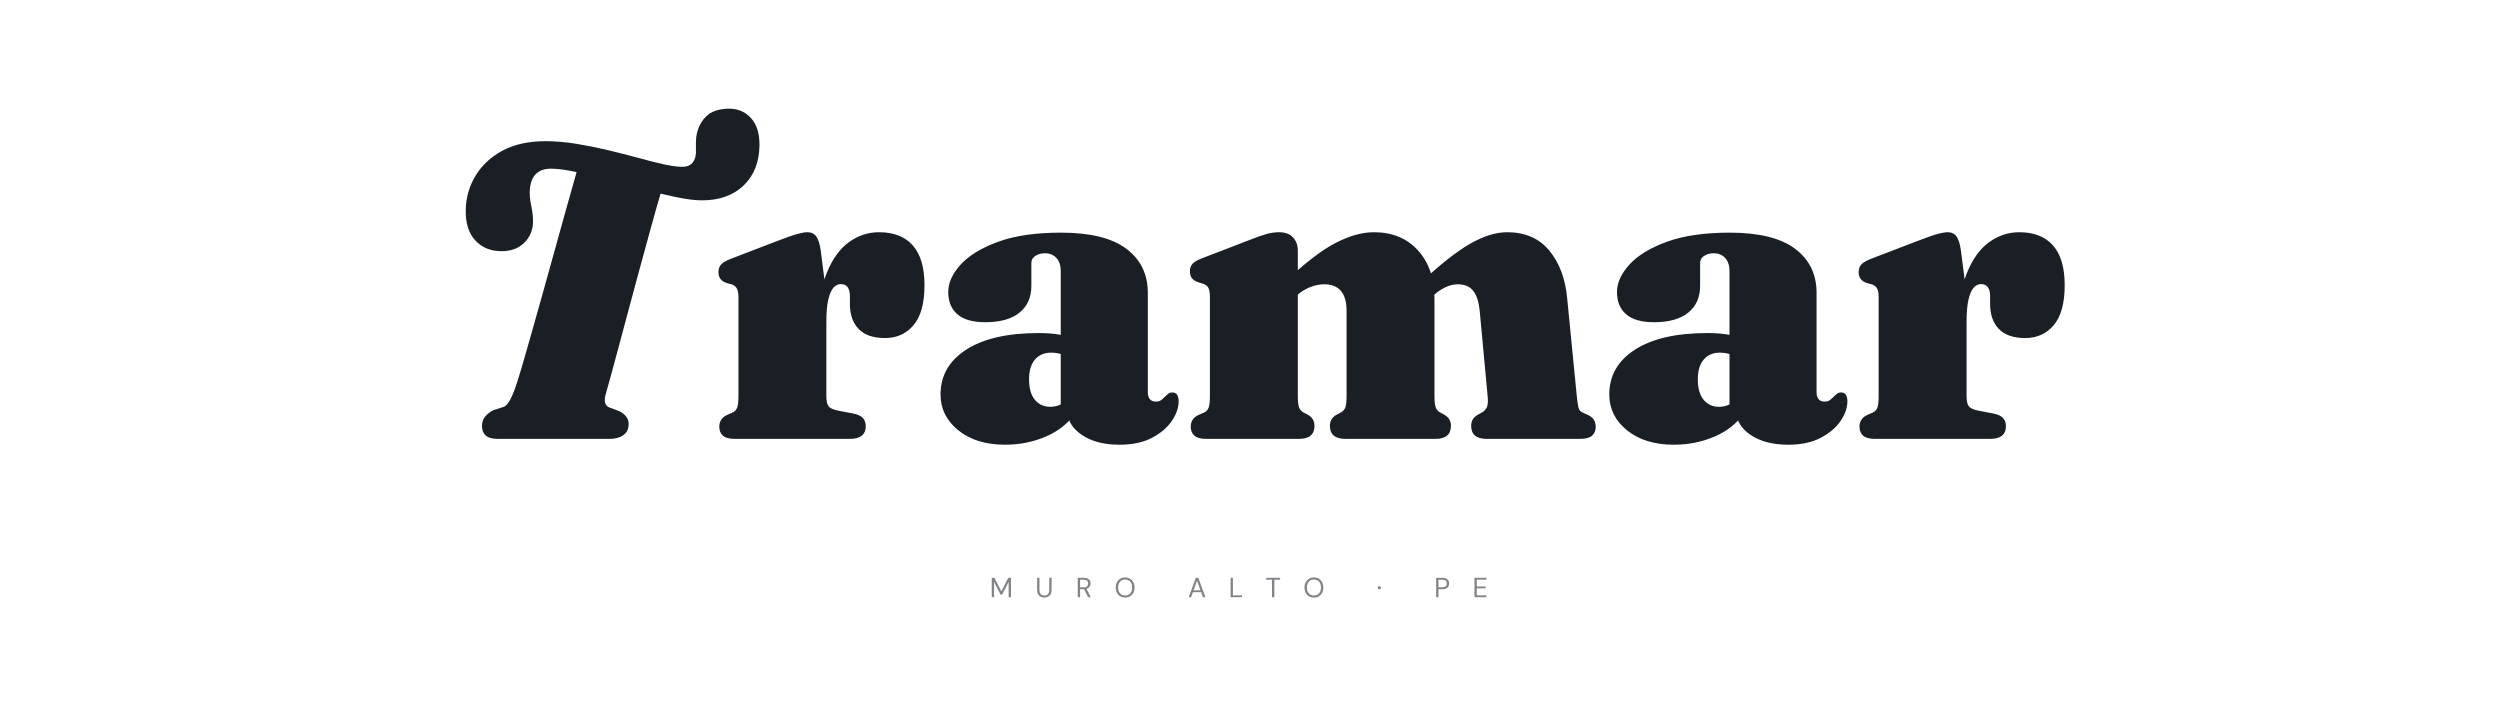
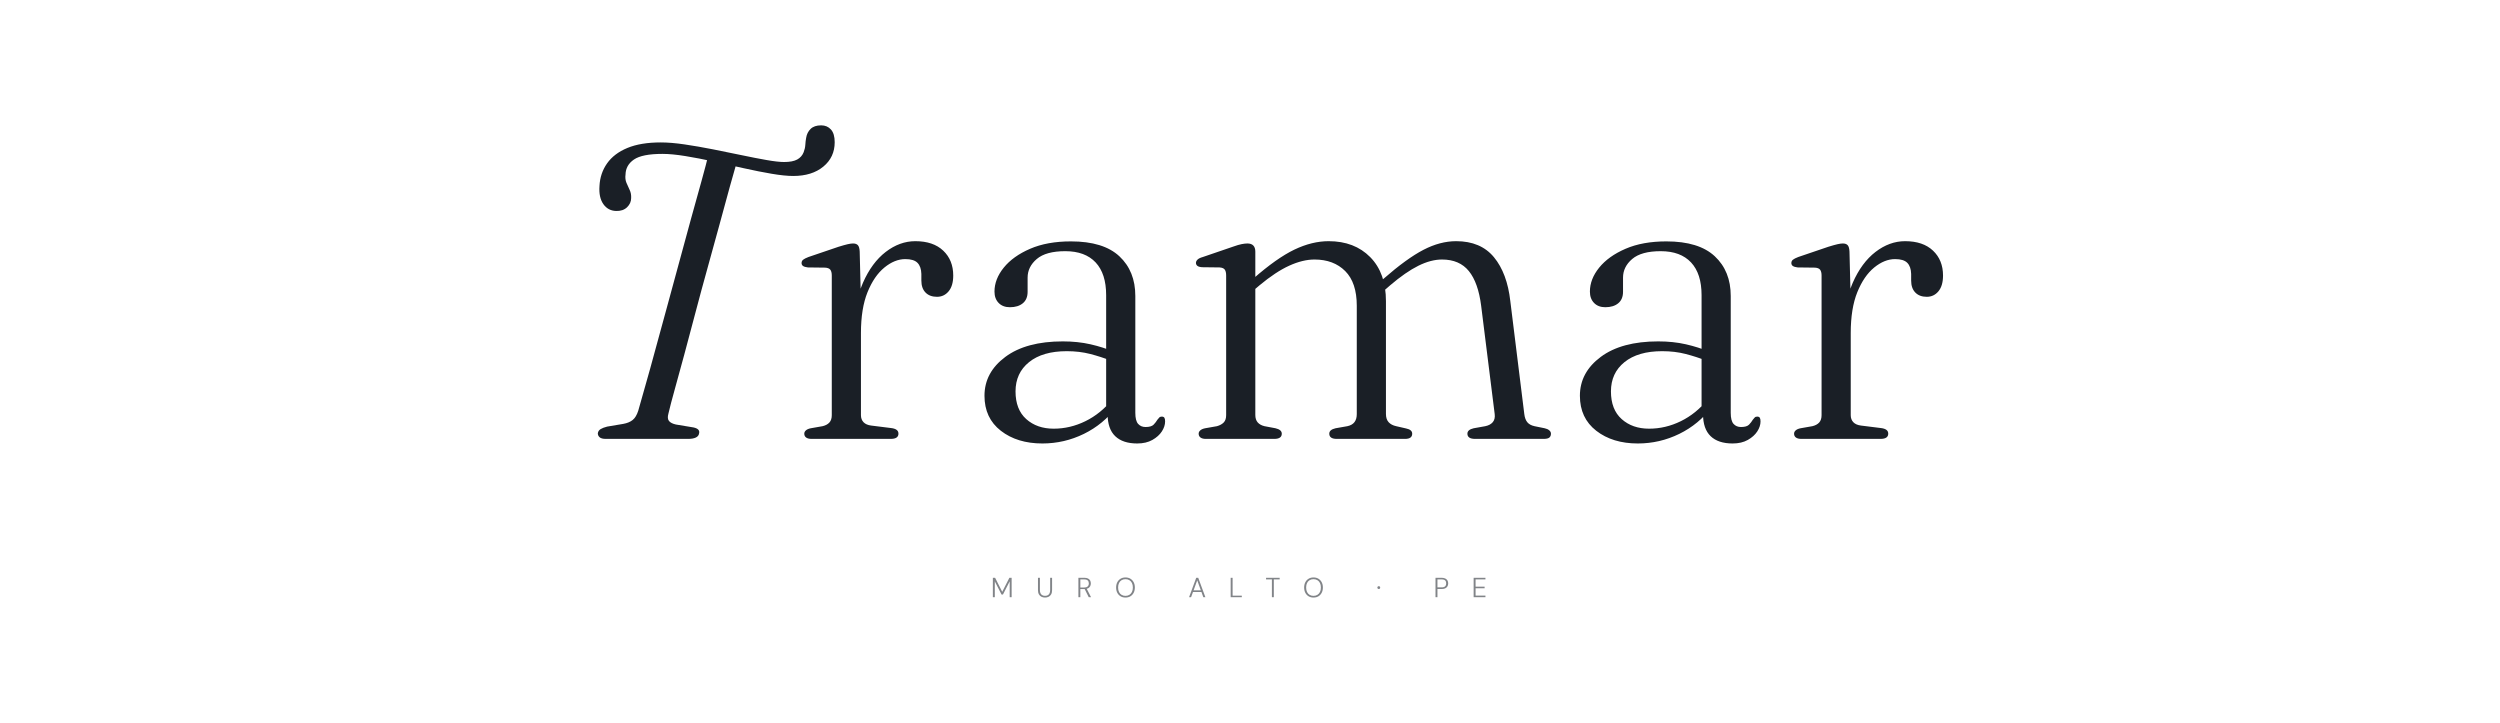
<svg xmlns="http://www.w3.org/2000/svg" viewBox="0 0 900 260" width="900" height="260">
  <g fill="#1A1F26">
-     <g transform="translate(154.99,158.00) scale(0.075)">
-       <path d="M551 -1429Q623 -1429 699.5 -1416.5Q776 -1404 851.5 -1386.0Q927 -1368 994.5 -1349.5Q1062 -1331 1117.5 -1318.5Q1173 -1306 1209 -1306Q1235 -1306 1250.5 -1318.5Q1266 -1331 1272 -1356Q1275 -1373 1274.0 -1394.5Q1273 -1416 1275 -1445Q1282 -1505 1320.0 -1545.0Q1358 -1585 1435 -1585Q1497 -1585 1538.5 -1539.5Q1580 -1494 1579 -1408Q1577 -1287 1502.5 -1216.0Q1428 -1145 1303 -1145Q1253 -1145 1178.5 -1160.5Q1104 -1176 1019.5 -1198.5Q935 -1221 851.5 -1243.5Q768 -1266 696.5 -1281.5Q625 -1297 578 -1297Q529 -1297 503.0 -1268.5Q477 -1240 476 -1183Q476 -1158 480.0 -1137.0Q484 -1116 488.0 -1094.0Q492 -1072 492 -1042Q491 -982 450.0 -941.5Q409 -901 341 -901Q262 -901 214.5 -953.0Q167 -1005 169 -1099Q171 -1189 216.5 -1264.0Q262 -1339 346.5 -1384.0Q431 -1429 551 -1429ZM843 -222Q833 -189 838.0 -173.0Q843 -157 858 -151L906 -133Q951 -110 951 -72Q951 -36 925.5 -18.0Q900 0 860 0H324Q282 0 264.5 -16.5Q247 -33 247 -61Q247 -89 262.5 -107.5Q278 -126 302 -138L352 -154Q365 -159 378.5 -181.5Q392 -204 407 -246Q418 -277 438.0 -344.5Q458 -412 483.5 -503.0Q509 -594 538.0 -696.5Q567 -799 595.0 -901.5Q623 -1004 648.5 -1094.0Q674 -1184 692.5 -1250.0Q711 -1316 719 -1344L1133 -1265Q1121 -1234 1101.5 -1168.0Q1082 -1102 1058.0 -1014.5Q1034 -927 1007.0 -828.0Q980 -729 954.0 -632.0Q928 -535 905.5 -450.5Q883 -366 866.5 -306.0Q850 -246 843 -222Z" />
+     <g transform="translate(198.04,158.00) scale(0.075)">
+       <path d="M531 -1423Q581 -1423 645.5 -1413.5Q710 -1404 781.0 -1390.0Q852 -1376 918.5 -1362.0Q985 -1348 1039.0 -1338.5Q1093 -1329 1123 -1329Q1164 -1329 1186.0 -1341.0Q1208 -1353 1217 -1376Q1224 -1394 1225.0 -1411.5Q1226 -1429 1229 -1445Q1233 -1471 1250.5 -1488.0Q1268 -1505 1301 -1505Q1330 -1505 1348.0 -1485.0Q1366 -1465 1366 -1424Q1366 -1352 1311.5 -1307.0Q1257 -1262 1167 -1262Q1126 -1262 1064.0 -1272.5Q1002 -1283 930.5 -1299.0Q859 -1315 786.5 -1331.0Q714 -1347 649.5 -1357.5Q585 -1368 539 -1368Q442 -1368 402.5 -1341.0Q363 -1314 362 -1269Q359 -1247 366.5 -1229.0Q374 -1211 382.0 -1194.5Q390 -1178 389 -1156Q389 -1131 369.5 -1112.0Q350 -1093 317 -1094Q278 -1095 255.5 -1127.0Q233 -1159 237 -1214Q240 -1275 273.5 -1322.5Q307 -1370 371.0 -1396.5Q435 -1423 531 -1423ZM568 -122Q561 -97 571.0 -85.5Q581 -74 604 -69L688 -55Q721 -48 715 -26Q713 -13 699.5 -6.5Q686 0 663 0H267Q247 0 238.0 -7.5Q229 -15 229 -27Q231 -40 242.5 -47.0Q254 -54 274 -59L351 -72Q379 -77 396.0 -90.5Q413 -104 423 -135Q436 -182 458.0 -258.5Q480 -335 506.0 -431.5Q532 -528 561.5 -634.5Q591 -741 620.0 -849.5Q649 -958 676.5 -1057.0Q704 -1156 726.5 -1237.0Q749 -1318 762 -1372L901 -1346Q885 -1292 862.5 -1210.0Q840 -1128 813.0 -1028.5Q786 -929 756.0 -821.5Q726 -714 698.0 -607.5Q670 -501 644.5 -406.5Q619 -312 598.5 -238.5Q578 -165 568 -122Z" />
    </g>
-     <g transform="translate(154.99,158.00) scale(0.075)">
-       <path d="M1862 -546Q1862 -698 1902.0 -797.0Q1942 -896 2008.0 -944.0Q2074 -992 2153 -992Q2259 -992 2315.0 -928.5Q2371 -865 2371 -738Q2371 -608 2318.5 -546.0Q2266 -484 2182 -484Q2097 -484 2055.0 -527.5Q2013 -571 2013 -648V-690Q2012 -715 2001.5 -729.0Q1991 -743 1969 -743Q1949 -743 1933.5 -725.0Q1918 -707 1909.0 -667.5Q1900 -628 1900 -561ZM1873 -904 1900 -692V-206Q1900 -172 1910.0 -157.5Q1920 -143 1955 -136L2032 -121Q2061 -115 2075.0 -100.5Q2089 -86 2089 -60Q2089 -31 2070.0 -15.5Q2051 0 2013 0H1461Q1421 0 1403.5 -15.5Q1386 -31 1386 -59Q1386 -78 1396.0 -93.0Q1406 -108 1428 -117L1451 -127Q1466 -134 1472.0 -150.5Q1478 -167 1478 -206V-679Q1478 -710 1469.5 -723.5Q1461 -737 1444 -742L1422 -748Q1401 -755 1391.5 -768.0Q1382 -781 1382 -800Q1382 -824 1395.5 -838.0Q1409 -852 1443 -865L1662 -949Q1732 -976 1762.0 -984.0Q1792 -992 1809 -992Q1837 -992 1851.5 -972.0Q1866 -952 1873 -904Z M3057 -136V-159H3025V-807Q3025 -845 3004.5 -868.0Q2984 -891 2949 -891Q2923 -891 2903.5 -878.5Q2884 -866 2884 -844V-735Q2884 -652 2827.0 -606.0Q2770 -560 2663 -560Q2573 -560 2529.0 -598.0Q2485 -636 2485 -705Q2485 -771 2544.5 -836.5Q2604 -902 2724.0 -946.0Q2844 -990 3026 -990Q3237 -990 3340.0 -912.5Q3443 -835 3443 -701V-223Q3443 -203 3452.5 -191.0Q3462 -179 3482 -179Q3499 -179 3509.5 -188.0Q3520 -197 3529 -206Q3536 -213 3543.0 -218.0Q3550 -223 3560 -223Q3577 -223 3584.0 -211.0Q3591 -199 3591 -180Q3591 -136 3559.5 -88.0Q3528 -40 3464.5 -6.0Q3401 28 3307 28Q3196 28 3126.5 -19.0Q3057 -66 3057 -136ZM2448 -213Q2448 -349 2571.5 -428.5Q2695 -508 2919 -508Q2978 -508 3021.5 -500.0Q3065 -492 3093 -477L3059 -392Q3038 -404 3019.5 -409.0Q3001 -414 2979 -414Q2930 -414 2901.5 -381.0Q2873 -348 2873 -286Q2873 -221 2901.0 -187.5Q2929 -154 2975 -154Q3004 -154 3029.5 -167.5Q3055 -181 3068 -199L3092 -121Q3044 -50 2953.0 -11.0Q2862 28 2758 28Q2619 28 2533.5 -41.0Q2448 -110 2448 -213Z M4163 -904V-206Q4163 -167 4169.0 -151.0Q4175 -135 4190 -127L4211 -116Q4243 -98 4243 -63Q4243 0 4168 0H3723Q3684 0 3666.5 -15.5Q3649 -31 3649 -59Q3649 -78 3659.0 -93.0Q3669 -108 3691 -117L3714 -127Q3729 -134 3735.0 -150.5Q3741 -167 3741 -206V-682Q3741 -714 3732.5 -727.0Q3724 -740 3707 -745L3685 -752Q3664 -759 3654.5 -771.5Q3645 -784 3645 -804Q3645 -827 3658.0 -841.0Q3671 -855 3706 -868L3932 -955Q3982 -975 4013.0 -983.5Q4044 -992 4073 -992Q4117 -992 4140.0 -967.0Q4163 -942 4163 -904ZM4127 -660 4068 -723 4099 -751Q4239 -885 4340.5 -938.5Q4442 -992 4528 -992Q4661 -992 4740.0 -904.5Q4819 -817 4819 -674V-206Q4819 -167 4825.0 -151.0Q4831 -135 4846 -127L4866 -116Q4898 -98 4898 -63Q4898 0 4823 0H4392Q4317 0 4317 -63Q4317 -98 4349 -116L4370 -127Q4385 -135 4391.0 -151.0Q4397 -167 4397 -206V-615Q4397 -678 4370.0 -710.0Q4343 -742 4290 -742Q4257 -742 4223.5 -729.0Q4190 -716 4162 -692ZM4783 -660 4724 -723 4754 -751Q4892 -880 4989.0 -936.0Q5086 -992 5168 -992Q5297 -992 5370.0 -904.0Q5443 -816 5456 -674L5502 -206Q5506 -167 5510.0 -150.5Q5514 -134 5529 -127L5551 -117Q5573 -108 5583.0 -93.0Q5593 -78 5593 -59Q5593 -31 5575.5 -15.5Q5558 0 5518 0H5070Q4995 0 4995 -63Q4995 -98 5027 -116L5047 -127Q5062 -135 5070.0 -151.0Q5078 -167 5074 -206L5036 -615Q5030 -678 5005.5 -710.0Q4981 -742 4930 -742Q4902 -742 4873.0 -728.5Q4844 -715 4818 -692Z M6267 -136V-159H6235V-807Q6235 -845 6214.5 -868.0Q6194 -891 6159 -891Q6133 -891 6113.5 -878.5Q6094 -866 6094 -844V-735Q6094 -652 6037.0 -606.0Q5980 -560 5873 -560Q5783 -560 5739.0 -598.0Q5695 -636 5695 -705Q5695 -771 5754.5 -836.5Q5814 -902 5934.0 -946.0Q6054 -990 6236 -990Q6447 -990 6550.0 -912.5Q6653 -835 6653 -701V-223Q6653 -203 6662.5 -191.0Q6672 -179 6692 -179Q6709 -179 6719.5 -188.0Q6730 -197 6739 -206Q6746 -213 6753.0 -218.0Q6760 -223 6770 -223Q6787 -223 6794.0 -211.0Q6801 -199 6801 -180Q6801 -136 6769.5 -88.0Q6738 -40 6674.5 -6.0Q6611 28 6517 28Q6406 28 6336.5 -19.0Q6267 -66 6267 -136ZM5658 -213Q5658 -349 5781.5 -428.5Q5905 -508 6129 -508Q6188 -508 6231.5 -500.0Q6275 -492 6303 -477L6269 -392Q6248 -404 6229.5 -409.0Q6211 -414 6189 -414Q6140 -414 6111.5 -381.0Q6083 -348 6083 -286Q6083 -221 6111.0 -187.5Q6139 -154 6185 -154Q6214 -154 6239.5 -167.5Q6265 -181 6278 -199L6302 -121Q6254 -50 6163.0 -11.0Q6072 28 5968 28Q5829 28 5743.5 -41.0Q5658 -110 5658 -213Z M7335 -546Q7335 -698 7375.0 -797.0Q7415 -896 7481.0 -944.0Q7547 -992 7626 -992Q7732 -992 7788.0 -928.5Q7844 -865 7844 -738Q7844 -608 7791.5 -546.0Q7739 -484 7655 -484Q7570 -484 7528.0 -527.5Q7486 -571 7486 -648V-690Q7485 -715 7474.5 -729.0Q7464 -743 7442 -743Q7422 -743 7406.5 -725.0Q7391 -707 7382.0 -667.5Q7373 -628 7373 -561ZM7346 -904 7373 -692V-206Q7373 -172 7383.0 -157.5Q7393 -143 7428 -136L7505 -121Q7534 -115 7548.0 -100.5Q7562 -86 7562 -60Q7562 -31 7543.0 -15.5Q7524 0 7486 0H6934Q6894 0 6876.5 -15.5Q6859 -31 6859 -59Q6859 -78 6869.0 -93.0Q6879 -108 6901 -117L6924 -127Q6939 -134 6945.0 -150.5Q6951 -167 6951 -206V-679Q6951 -710 6942.5 -723.5Q6934 -737 6917 -742L6895 -748Q6874 -755 6864.5 -768.0Q6855 -781 6855 -800Q6855 -824 6868.5 -838.0Q6882 -852 6916 -865L7135 -949Q7205 -976 7235.0 -984.0Q7265 -992 7282 -992Q7310 -992 7324.5 -972.0Q7339 -952 7346 -904Z" />
+     <g transform="translate(198.04,158.00) scale(0.075)">
+       <path d="M1459 -513Q1459 -652 1501.5 -749.0Q1544 -846 1611.0 -897.5Q1678 -949 1753 -949Q1839 -949 1887.0 -903.5Q1935 -858 1935 -784Q1935 -735 1913.0 -708.5Q1891 -682 1857 -682Q1822 -682 1802.0 -702.5Q1782 -723 1782 -760V-792Q1781 -827 1763.5 -845.0Q1746 -863 1705 -863Q1654 -863 1604.5 -822.5Q1555 -782 1523.5 -704.0Q1492 -626 1492 -508ZM1486 -899 1492 -656V-114Q1492 -93 1504.5 -80.0Q1517 -67 1541 -64L1637 -52Q1654 -50 1663.0 -43.5Q1672 -37 1672 -25Q1672 -13 1663.0 -6.5Q1654 0 1635 0H1255Q1238 0 1229.0 -6.5Q1220 -13 1220 -25Q1220 -34 1228.0 -41.0Q1236 -48 1251 -51L1308 -61Q1329 -66 1340.5 -78.5Q1352 -91 1352 -114V-784Q1352 -803 1345.0 -812.0Q1338 -821 1320 -822L1237 -823Q1221 -825 1214.0 -830.0Q1207 -835 1207 -844Q1207 -854 1214.5 -860.0Q1222 -866 1240 -873L1384 -922Q1413 -931 1428.5 -934.5Q1444 -938 1454 -938Q1470 -938 1477.5 -929.5Q1485 -921 1486 -899Z M2676 -119V-137L2669 -145V-690Q2669 -793 2618.5 -847.0Q2568 -901 2473 -901Q2380 -901 2336.0 -863.5Q2292 -826 2292 -774V-706Q2292 -670 2269.0 -651.0Q2246 -632 2207 -632Q2173 -632 2153.0 -652.5Q2133 -673 2133 -707Q2133 -767 2177.5 -822.0Q2222 -877 2304.0 -912.5Q2386 -948 2500 -948Q2656 -948 2732.5 -876.5Q2809 -805 2809 -686V-125Q2809 -87 2822.5 -72.0Q2836 -57 2858 -57Q2886 -57 2897.0 -68.5Q2908 -80 2915 -92Q2920 -98 2924.0 -102.5Q2928 -107 2936 -107Q2945 -107 2948.5 -101.5Q2952 -96 2952 -84Q2952 -60 2936.5 -36.0Q2921 -12 2891.0 5.0Q2861 22 2818 22Q2749 22 2712.5 -13.0Q2676 -48 2676 -119ZM2085 -207Q2085 -319 2185.0 -393.5Q2285 -468 2461 -468Q2533 -468 2594.0 -454.0Q2655 -440 2704 -419L2693 -375Q2645 -394 2593.0 -407.5Q2541 -421 2480 -421Q2364 -421 2299.0 -368.5Q2234 -316 2234 -228Q2234 -141 2285.5 -95.0Q2337 -49 2417 -49Q2496 -49 2569.5 -85.0Q2643 -121 2699 -190L2719 -154Q2656 -70 2562.0 -24.0Q2468 22 2363 22Q2242 22 2163.5 -39.0Q2085 -100 2085 -207Z M3385 -899V-115Q3385 -92 3396.5 -79.0Q3408 -66 3429 -61L3482 -51Q3512 -44 3512 -25Q3512 0 3476 0H3147Q3131 0 3122.0 -6.5Q3113 -13 3113 -25Q3113 -34 3121.0 -41.0Q3129 -48 3144 -51L3201 -61Q3222 -67 3233.5 -79.0Q3245 -91 3245 -114V-784Q3245 -804 3238.0 -813.0Q3231 -822 3213 -823L3130 -824Q3114 -825 3107.0 -830.5Q3100 -836 3100 -845Q3100 -853 3107.5 -860.5Q3115 -868 3133 -873L3279 -923Q3304 -932 3320.0 -935.0Q3336 -938 3347 -938Q3366 -938 3375.5 -928.0Q3385 -918 3385 -899ZM3358 -697 3327 -729 3375 -769Q3488 -868 3572.5 -908.5Q3657 -949 3737 -949Q3861 -949 3936.5 -872.5Q4012 -796 4012 -661V-120Q4012 -94 4025.0 -80.0Q4038 -66 4061 -61L4109 -50Q4138 -44 4138 -25Q4138 0 4104 0H3776Q3740 0 3740 -25Q3740 -44 3770 -51L3827 -61Q3850 -66 3861.0 -80.5Q3872 -95 3872 -119V-639Q3872 -750 3816.5 -805.5Q3761 -861 3669 -861Q3613 -861 3548.0 -831.5Q3483 -802 3405 -737ZM3986 -697 3953 -729 4001 -769Q4112 -866 4192.0 -907.5Q4272 -949 4349 -949Q4467 -949 4530.5 -872.0Q4594 -795 4609 -661L4676 -120Q4679 -94 4690.5 -80.0Q4702 -66 4725 -61L4774 -51Q4788 -48 4796.0 -41.0Q4804 -34 4804 -25Q4804 -13 4796.5 -6.5Q4789 0 4769 0H4440Q4403 0 4403 -25Q4403 -44 4433 -51L4489 -61Q4513 -66 4525.0 -80.5Q4537 -95 4534 -119L4469 -639Q4455 -750 4410.0 -805.5Q4365 -861 4281 -861Q4228 -861 4167.5 -831.0Q4107 -801 4032 -737Z M5534 -119V-137L5527 -145V-690Q5527 -793 5476.5 -847.0Q5426 -901 5331 -901Q5238 -901 5194.0 -863.5Q5150 -826 5150 -774V-706Q5150 -670 5127.0 -651.0Q5104 -632 5065 -632Q5031 -632 5011.0 -652.5Q4991 -673 4991 -707Q4991 -767 5035.5 -822.0Q5080 -877 5162.0 -912.5Q5244 -948 5358 -948Q5514 -948 5590.5 -876.5Q5667 -805 5667 -686V-125Q5667 -87 5680.5 -72.0Q5694 -57 5716 -57Q5744 -57 5755.0 -68.5Q5766 -80 5773 -92Q5778 -98 5782.0 -102.5Q5786 -107 5794 -107Q5803 -107 5806.5 -101.5Q5810 -96 5810 -84Q5810 -60 5794.5 -36.0Q5779 -12 5749.0 5.0Q5719 22 5676 22Q5607 22 5570.5 -13.0Q5534 -48 5534 -119ZM4943 -207Q4943 -319 5043.0 -393.5Q5143 -468 5319 -468Q5391 -468 5452.0 -454.0Q5513 -440 5562 -419L5551 -375Q5503 -394 5451.0 -407.5Q5399 -421 5338 -421Q5222 -421 5157.0 -368.5Q5092 -316 5092 -228Q5092 -141 5143.5 -95.0Q5195 -49 5275 -49Q5354 -49 5427.5 -85.0Q5501 -121 5557 -190L5577 -154Q5514 -70 5420.0 -24.0Q5326 22 5221 22Q5100 22 5021.5 -39.0Q4943 -100 4943 -207Z M6210 -513Q6210 -652 6252.5 -749.0Q6295 -846 6362.0 -897.5Q6429 -949 6504 -949Q6590 -949 6638.0 -903.5Q6686 -858 6686 -784Q6686 -735 6664.0 -708.5Q6642 -682 6608 -682Q6573 -682 6553.0 -702.5Q6533 -723 6533 -760V-792Q6532 -827 6514.5 -845.0Q6497 -863 6456 -863Q6405 -863 6355.5 -822.5Q6306 -782 6274.5 -704.0Q6243 -626 6243 -508ZM6237 -899 6243 -656V-114Q6243 -93 6255.5 -80.0Q6268 -67 6292 -64L6388 -52Q6405 -50 6414.0 -43.5Q6423 -37 6423 -25Q6423 -13 6414.0 -6.5Q6405 0 6386 0H6006Q5989 0 5980.0 -6.5Q5971 -13 5971 -25Q5971 -34 5979.0 -41.0Q5987 -48 6002 -51L6059 -61Q6080 -66 6091.5 -78.5Q6103 -91 6103 -114V-784Q6103 -803 6096.0 -812.0Q6089 -821 6071 -822L5988 -823Q5972 -825 5965.0 -830.0Q5958 -835 5958 -844Q5958 -854 5965.5 -860.0Q5973 -866 5991 -873L6135 -922Q6164 -931 6179.5 -934.5Q6195 -938 6205 -938Q6221 -938 6228.5 -929.5Q6236 -921 6237 -899Z" />
    </g>
  </g>
  <g fill="#1A1F26" opacity="0.55">
-     <g transform="translate(356.28,215.00) scale(0.01)">
-       <path d="M75 0V-700H173L420 -211L668 -700H767V0H683V-550L452 -98H389L159 -548V0Z M1968.0 12Q1896.0 12 1837.5 -17.0Q1779.0 -46 1744.0 -105.5Q1709.0 -165 1709.0 -258V-700H1793.0V-257Q1793.0 -189 1815.5 -146.0Q1838.0 -103 1878.0 -83.0Q1918.0 -63 1970.0 -63Q2023.0 -63 2062.0 -83.0Q2101.0 -103 2123.0 -146.0Q2145.0 -189 2145.0 -257V-700H2229.0V-258Q2229.0 -165 2194.0 -105.5Q2159.0 -46 2100.0 -17.0Q2041.0 12 1968.0 12Z M3171.0 0V-700H3397.0Q3479.0 -700 3531.0 -672.5Q3583.0 -645 3608.0 -599.0Q3633.0 -553 3633.0 -495Q3633.0 -439 3607.5 -392.0Q3582.0 -345 3529.0 -317.0Q3476.0 -289 3393.0 -289H3255.0V0ZM3541.0 0 3387.0 -313H3481.0L3640.0 0ZM3255.0 -355H3391.0Q3471.0 -355 3508.5 -394.0Q3546.0 -433 3546.0 -494Q3546.0 -556 3509.5 -592.5Q3473.0 -629 3390.0 -629H3255.0Z M4877.0 12Q4776.0 12 4699.5 -33.5Q4623.0 -79 4580.5 -160.5Q4538.0 -242 4538.0 -350Q4538.0 -457 4580.5 -538.5Q4623.0 -620 4699.5 -666.0Q4776.0 -712 4877.0 -712Q4980.0 -712 5056.0 -666.0Q5132.0 -620 5174.5 -538.5Q5217.0 -457 5217.0 -350Q5217.0 -242 5174.5 -160.5Q5132.0 -79 5056.0 -33.5Q4980.0 12 4877.0 12ZM4877.0 -62Q4953.0 -62 5010.5 -96.5Q5068.0 -131 5099.5 -195.5Q5131.0 -260 5131.0 -350Q5131.0 -440 5099.5 -504.5Q5068.0 -569 5010.5 -603.0Q4953.0 -637 4877.0 -637Q4802.0 -637 4744.5 -603.0Q4687.0 -569 4655.5 -504.5Q4624.0 -440 4624.0 -350Q4624.0 -260 4655.5 -195.5Q4687.0 -131 4744.5 -96.5Q4802.0 -62 4877.0 -62Z M7164.0 0 7422.0 -700H7511.0L7768.0 0H7679.0L7466.0 -595L7252.0 0ZM7282.0 -180 7306.0 -248H7623.0L7647.0 -180Z M8673.0 0V-700H8757.0V-67H9083.0V0Z M10164.0 0V-631H9955.0V-700H10457.0V-631H10248.0V0Z M11673.0 12Q11572.0 12 11495.5 -33.5Q11419.0 -79 11376.5 -160.5Q11334.0 -242 11334.0 -350Q11334.0 -457 11376.5 -538.5Q11419.0 -620 11495.5 -666.0Q11572.0 -712 11673.0 -712Q11776.0 -712 11852.0 -666.0Q11928.0 -620 11970.5 -538.5Q12013.0 -457 12013.0 -350Q12013.0 -242 11970.5 -160.5Q11928.0 -79 11852.0 -33.5Q11776.0 12 11673.0 12ZM11673.0 -62Q11749.0 -62 11806.5 -96.5Q11864.0 -131 11895.5 -195.5Q11927.0 -260 11927.0 -350Q11927.0 -440 11895.5 -504.5Q11864.0 -569 11806.5 -603.0Q11749.0 -637 11673.0 -637Q11598.0 -637 11540.5 -603.0Q11483.0 -569 11451.5 -504.5Q11420.0 -440 11420.0 -350Q11420.0 -260 11451.5 -195.5Q11483.0 -131 11540.5 -96.5Q11598.0 -62 11673.0 -62Z M14030.0 -285Q14005.0 -285 13988.5 -301.5Q13972.0 -318 13972.0 -342Q13972.0 -367 13988.5 -383.0Q14005.0 -399 14030.0 -399Q14055.0 -399 14071.0 -383.0Q14087.0 -367 14087.0 -342Q14087.0 -318 14071.0 -301.5Q14055.0 -285 14030.0 -285Z M16073.0 0V-700H16301.0Q16384.0 -700 16437.5 -672.5Q16491.0 -645 16516.5 -599.0Q16542.0 -553 16542.0 -494Q16542.0 -437 16516.5 -390.5Q16491.0 -344 16438.0 -316.0Q16385.0 -288 16301.0 -288H16157.0V0ZM16157.0 -359H16300.0Q16384.0 -359 16420.0 -396.0Q16456.0 -433 16456.0 -494Q16456.0 -559 16420.0 -594.5Q16384.0 -630 16300.0 -630H16157.0Z M17453.0 0V-700H17886.0V-631H17537.0V-387H17856.0V-319H17537.0V-69H17886.0V0Z" />
+     <g transform="translate(356.65,215.00) scale(0.01)">
+       <path d="M78 0V-700H159L415 -195L673 -700H754V0H684V-572L442 -98H390L148 -570V0Z M1956.0 12Q1885.0 12 1827.5 -16.0Q1770.0 -44 1736.0 -103.5Q1702.0 -163 1702.0 -255V-700H1772.0V-254Q1772.0 -183 1795.5 -137.5Q1819.0 -92 1861.0 -71.0Q1903.0 -50 1957.0 -50Q2012.0 -50 2053.0 -71.0Q2094.0 -92 2117.0 -137.5Q2140.0 -183 2140.0 -254V-700H2210.0V-255Q2210.0 -163 2176.0 -103.5Q2142.0 -44 2084.5 -16.0Q2027.0 12 1956.0 12Z M3157.0 0V-700H3373.0Q3454.0 -700 3505.5 -673.0Q3557.0 -646 3581.0 -600.5Q3605.0 -555 3605.0 -497Q3605.0 -441 3580.5 -394.5Q3556.0 -348 3503.5 -320.5Q3451.0 -293 3369.0 -293H3227.0V0ZM3530.0 0 3373.0 -315H3452.0L3613.0 0ZM3227.0 -350H3368.0Q3454.0 -350 3493.5 -391.0Q3533.0 -432 3533.0 -497Q3533.0 -564 3494.5 -602.5Q3456.0 -641 3367.0 -641H3227.0Z M4852.0 12Q4751.0 12 4675.0 -33.5Q4599.0 -79 4557.0 -160.5Q4515.0 -242 4515.0 -350Q4515.0 -457 4557.0 -538.5Q4599.0 -620 4675.0 -666.0Q4751.0 -712 4852.0 -712Q4955.0 -712 5030.0 -666.0Q5105.0 -620 5147.5 -538.5Q5190.0 -457 5190.0 -350Q5190.0 -242 5147.5 -160.5Q5105.0 -79 5030.0 -33.5Q4955.0 12 4852.0 12ZM4852.0 -49Q4931.0 -49 4991.0 -85.0Q5051.0 -121 5084.5 -188.5Q5118.0 -256 5118.0 -350Q5118.0 -444 5085.0 -511.0Q5052.0 -578 4991.5 -614.0Q4931.0 -650 4852.0 -650Q4774.0 -650 4713.0 -614.0Q4652.0 -578 4619.5 -511.0Q4587.0 -444 4587.0 -350Q4587.0 -256 4619.5 -188.5Q4652.0 -121 4713.0 -85.0Q4774.0 -49 4852.0 -49Z M7141.0 0 7399.0 -700H7471.0L7729.0 0H7655.0L7435.0 -608L7214.0 0ZM7259.0 -189 7280.0 -247H7589.0L7610.0 -189Z M8639.0 0V-700H8709.0V-57H9040.0V0Z M10123.0 0V-642H9913.0V-700H10403.0V-642H10193.0V0Z M11621.0 12Q11520.0 12 11444.0 -33.5Q11368.0 -79 11326.0 -160.5Q11284.0 -242 11284.0 -350Q11284.0 -457 11326.0 -538.5Q11368.0 -620 11444.0 -666.0Q11520.0 -712 11621.0 -712Q11724.0 -712 11799.0 -666.0Q11874.0 -620 11916.5 -538.5Q11959.0 -457 11959.0 -350Q11959.0 -242 11916.5 -160.5Q11874.0 -79 11799.0 -33.5Q11724.0 12 11621.0 12ZM11621.0 -49Q11700.0 -49 11760.0 -85.0Q11820.0 -121 11853.5 -188.5Q11887.0 -256 11887.0 -350Q11887.0 -444 11854.0 -511.0Q11821.0 -578 11760.5 -614.0Q11700.0 -650 11621.0 -650Q11543.0 -650 11482.0 -614.0Q11421.0 -578 11388.5 -511.0Q11356.0 -444 11356.0 -350Q11356.0 -256 11388.5 -188.5Q11421.0 -121 11482.0 -85.0Q11543.0 -49 11621.0 -49Z M13971.0 -295Q13949.0 -295 13934.5 -310.0Q13920.0 -325 13920.0 -347Q13920.0 -369 13934.5 -383.5Q13949.0 -398 13971.0 -398Q13993.0 -398 14007.5 -383.5Q14022.0 -369 14022.0 -347Q14022.0 -325 14008.0 -310.0Q13994.0 -295 13971.0 -295Z M16013.0 0V-700H16232.0Q16314.0 -700 16367.0 -673.0Q16420.0 -646 16445.0 -601.0Q16470.0 -556 16470.0 -497Q16470.0 -441 16445.0 -395.0Q16420.0 -349 16367.5 -322.0Q16315.0 -295 16232.0 -295H16083.0V0ZM16083.0 -355H16233.0Q16322.0 -355 16360.0 -394.0Q16398.0 -433 16398.0 -497Q16398.0 -567 16360.0 -604.0Q16322.0 -641 16233.0 -641H16083.0Z M17386.0 0V-700H17811.0V-642H17456.0V-381H17781.0V-323H17456.0V-58H17811.0V0Z" />
    </g>
  </g>
</svg>
